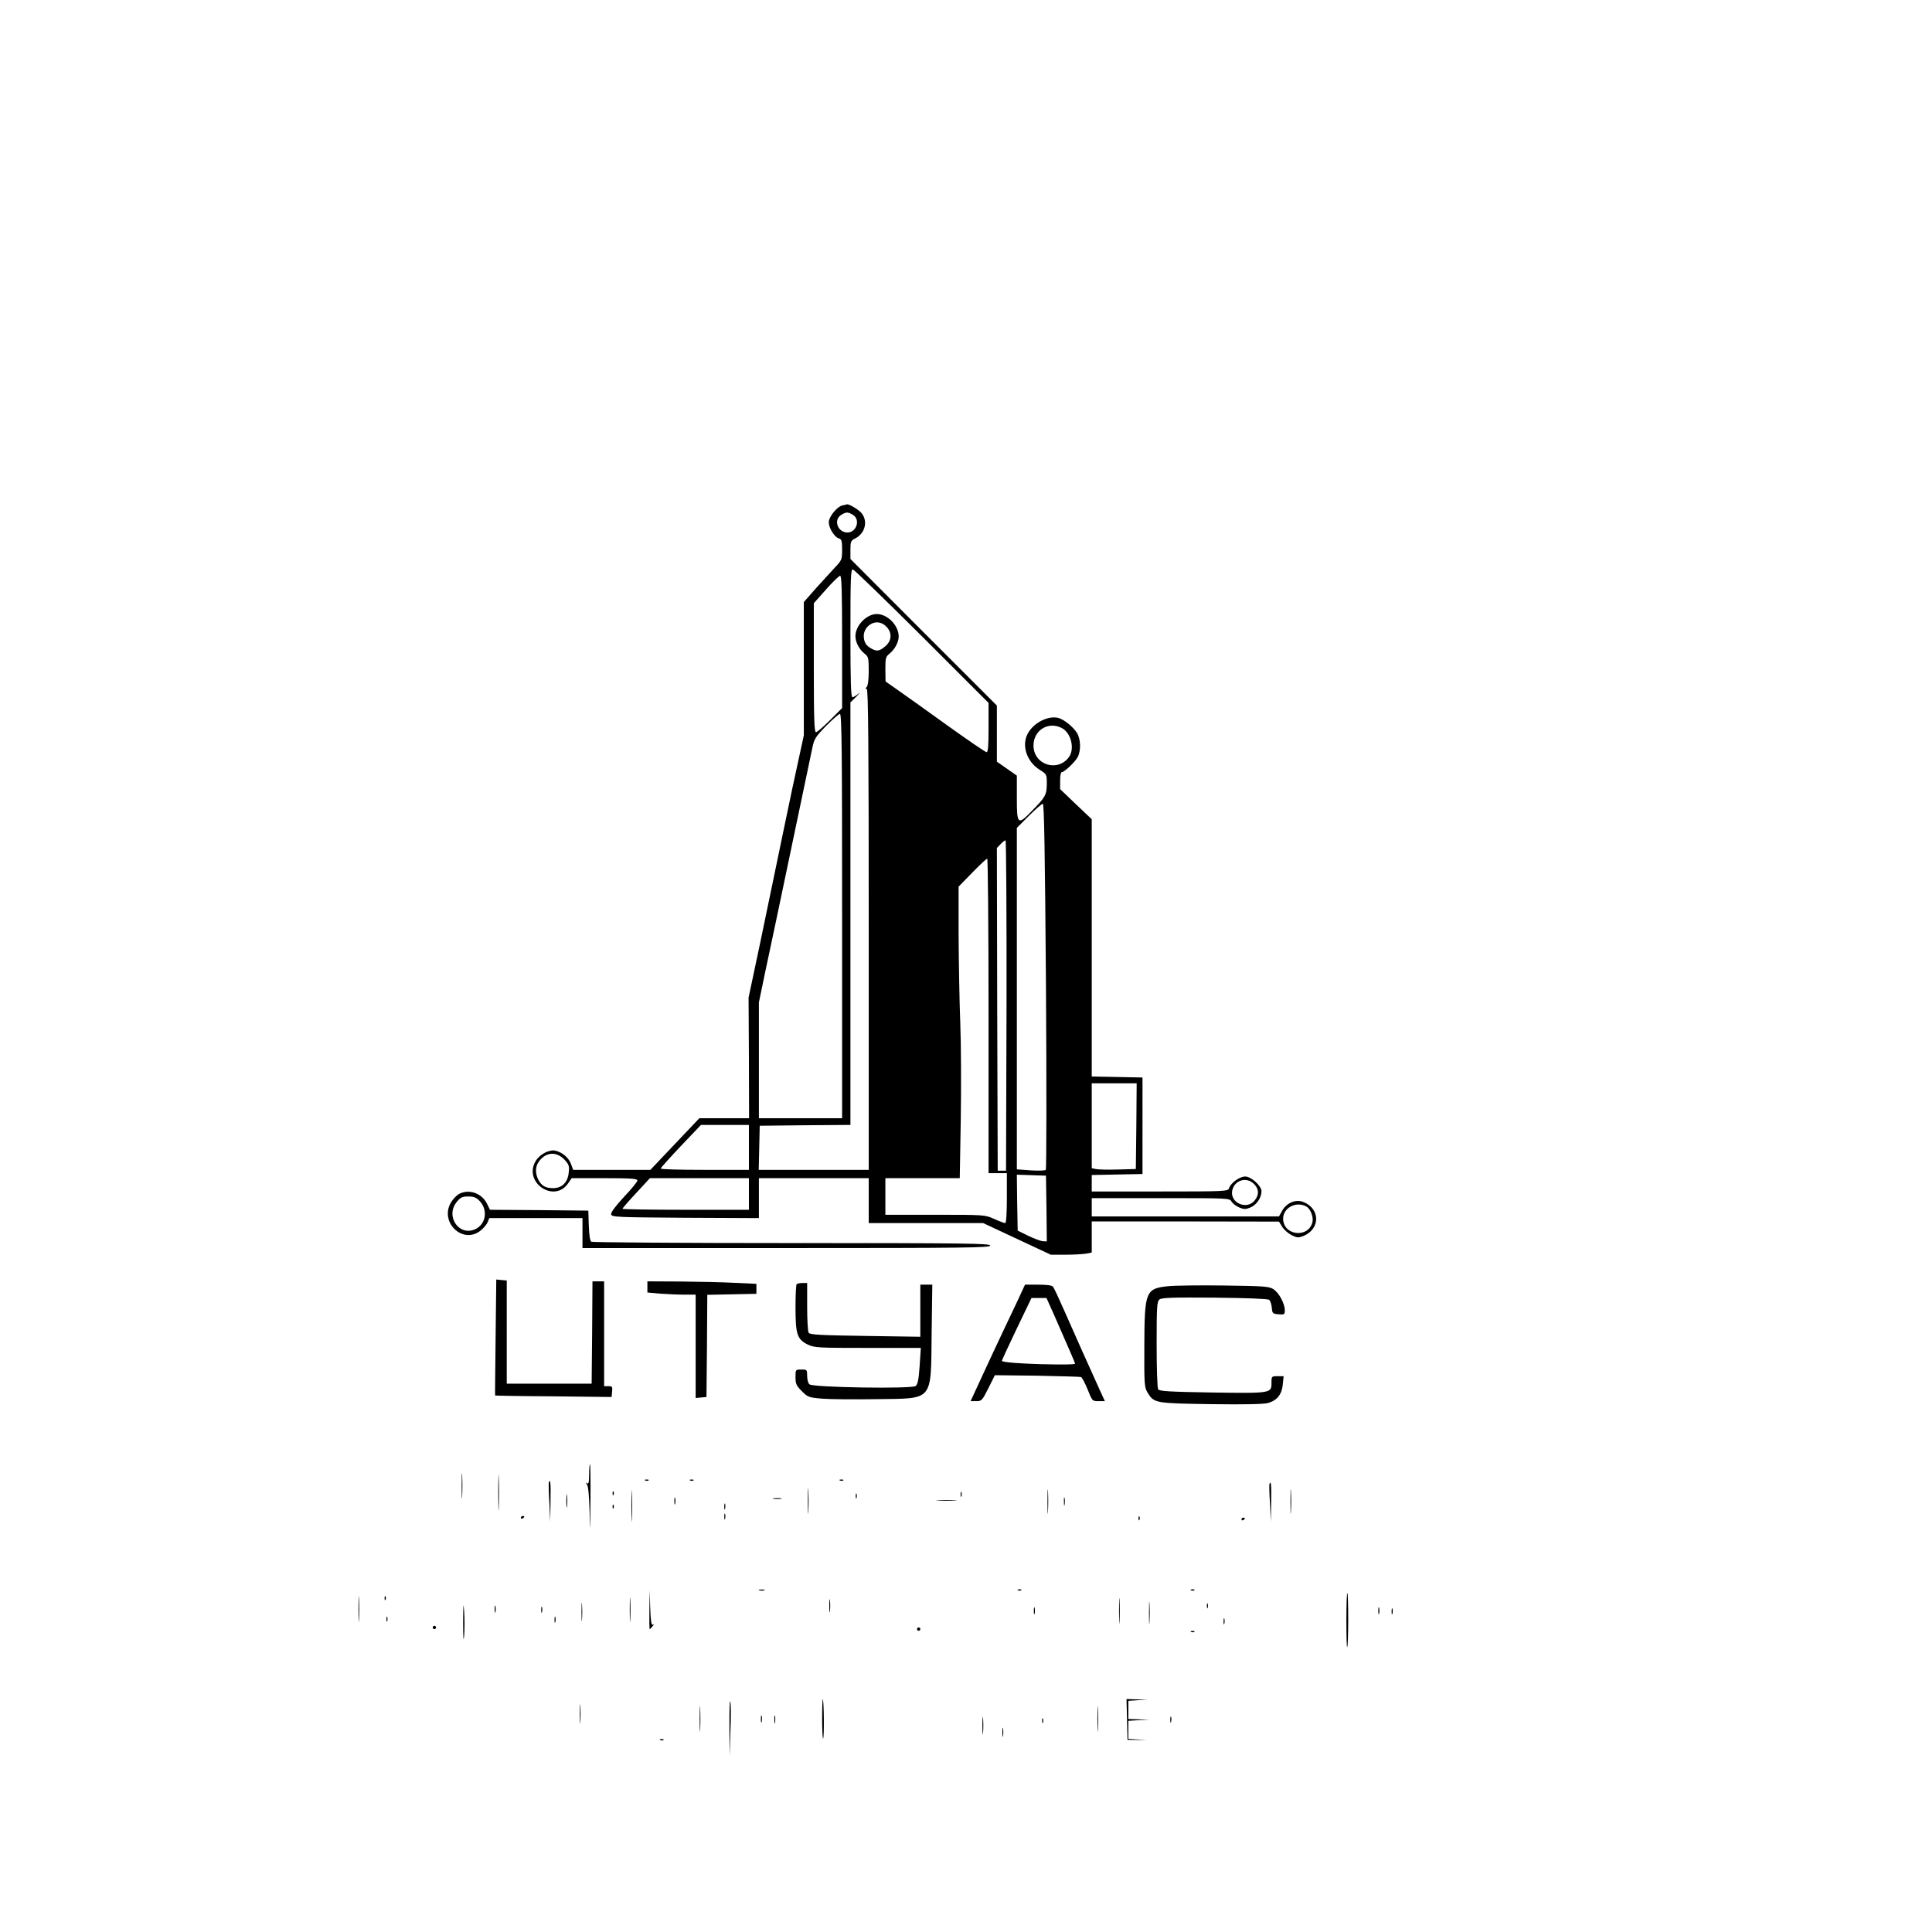
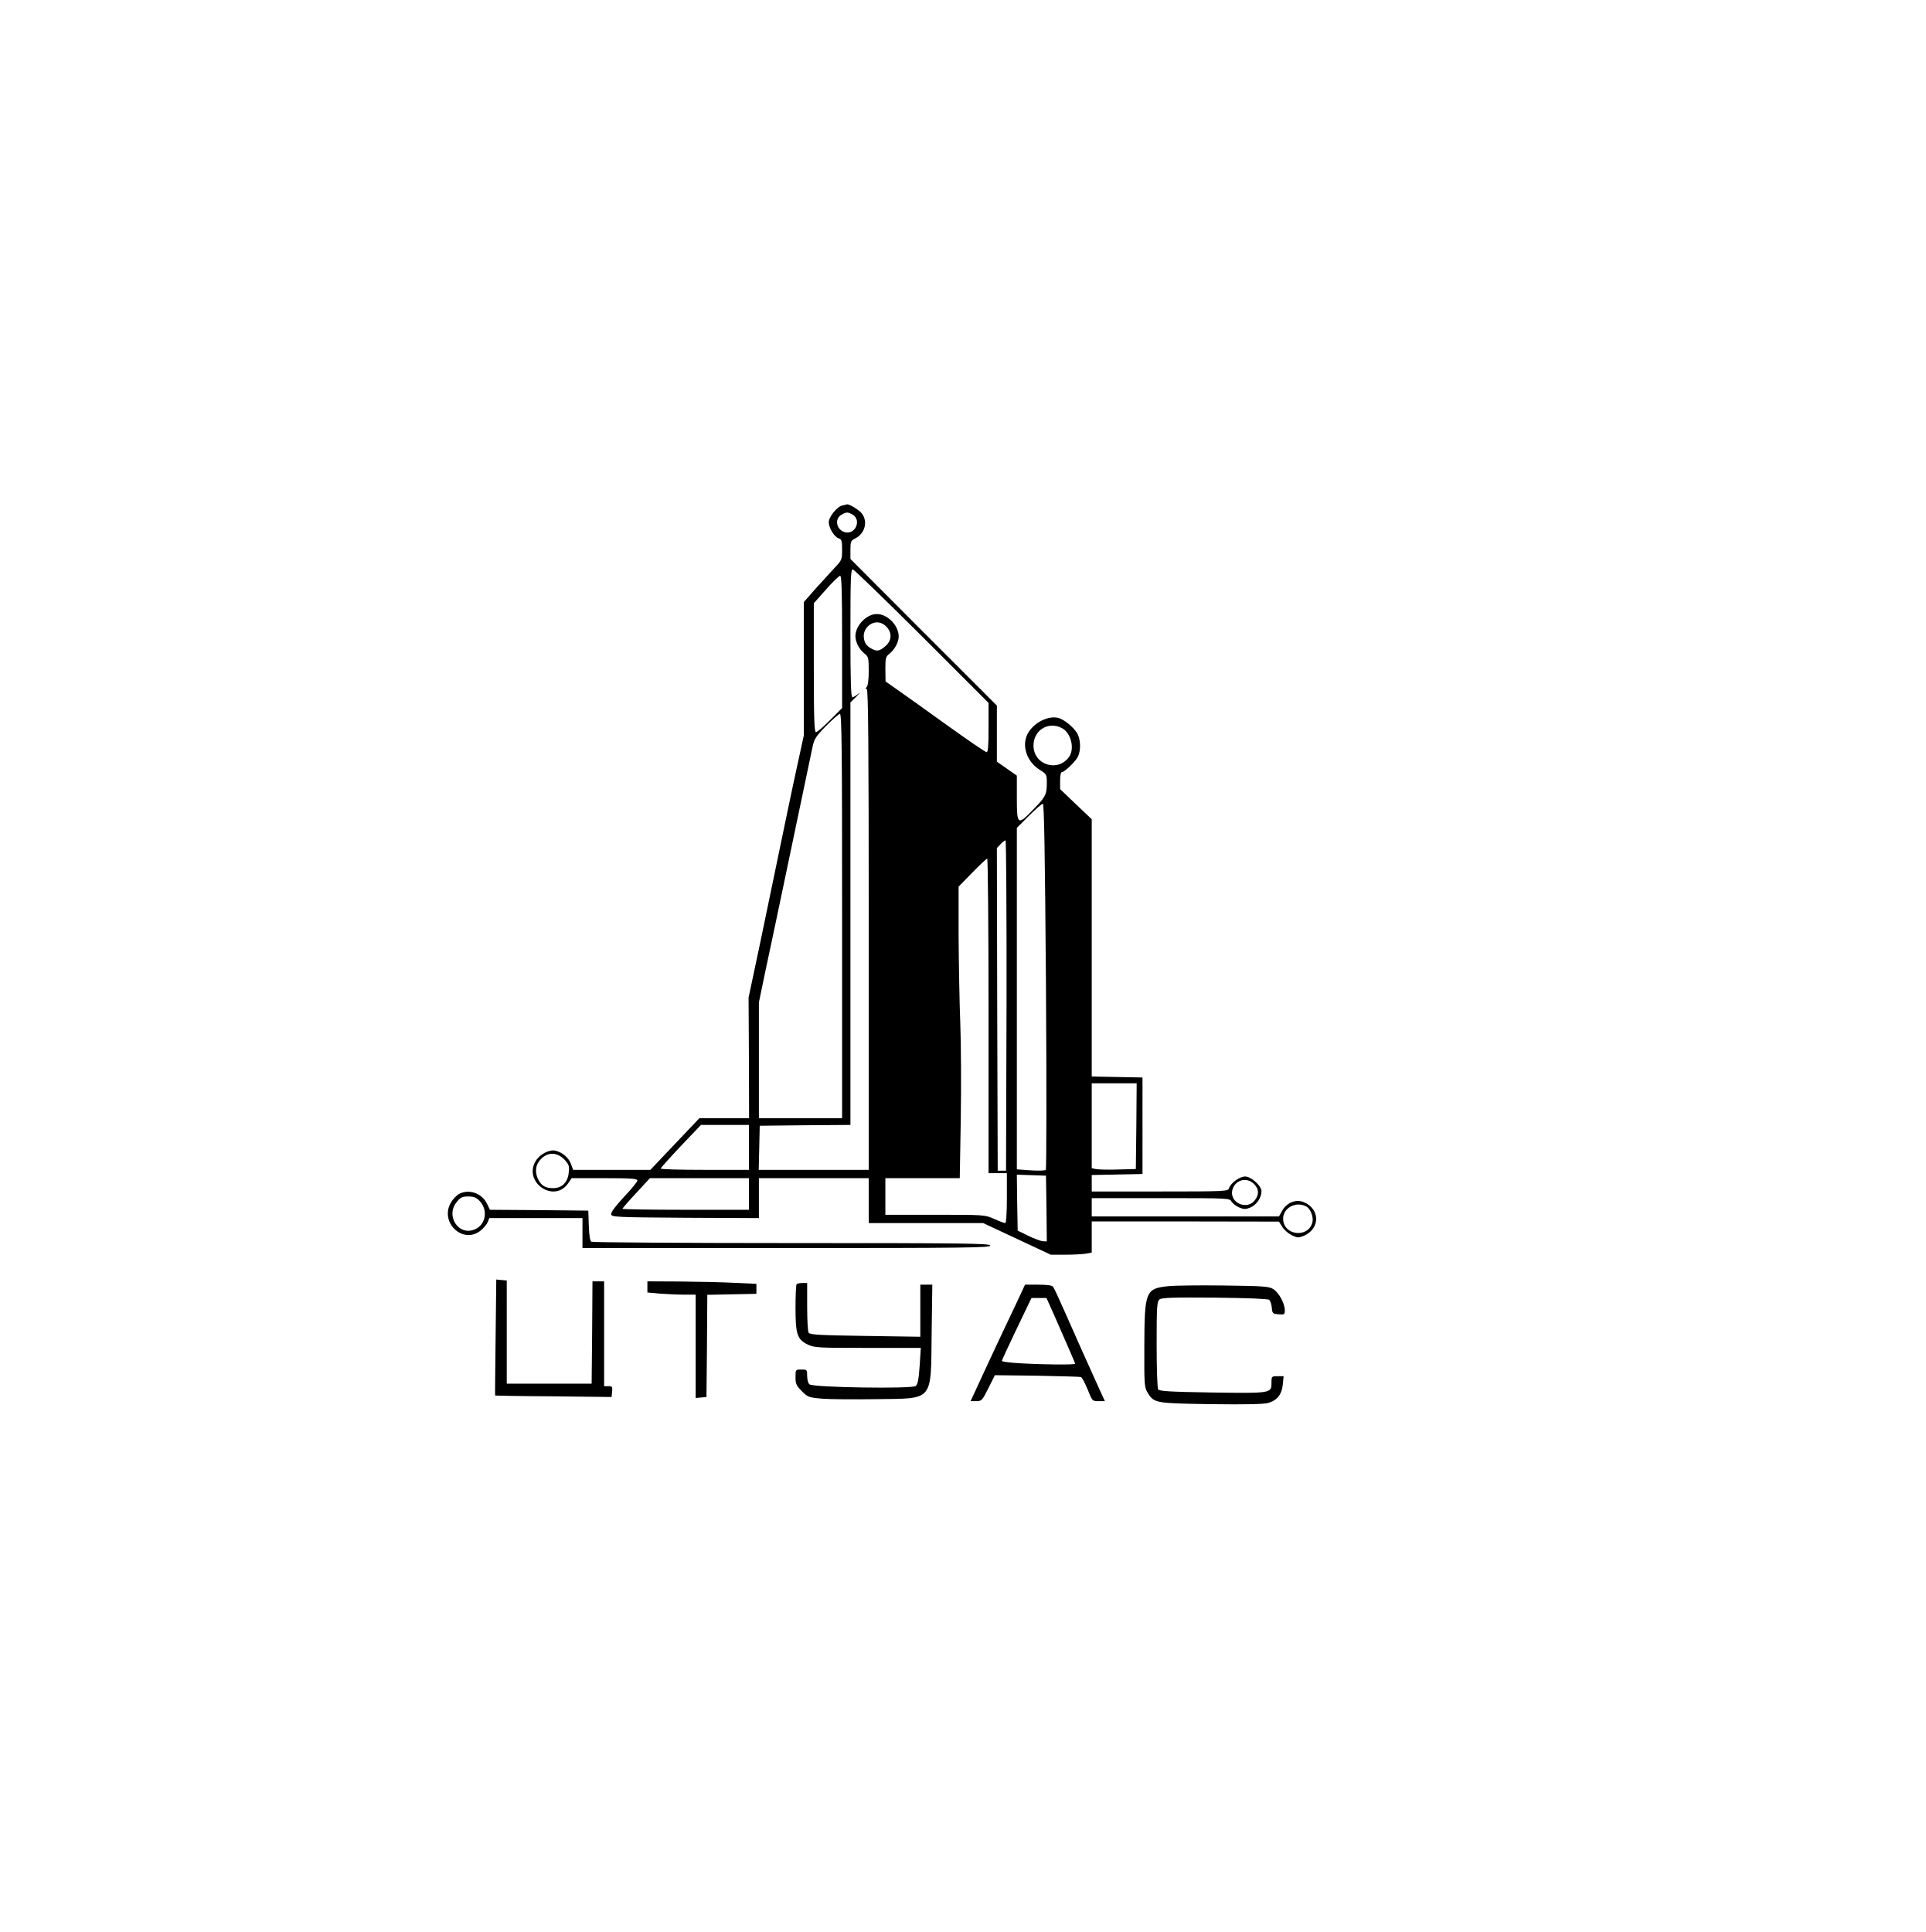
<svg xmlns="http://www.w3.org/2000/svg" version="1.0" width="1157pt" height="1161pt" viewBox="0 0 1157 1161" preserveAspectRatio="xMidYMid meet">
  <g transform="translate(0,1161) scale(0.1,-0.1)" fill="#000000" stroke="none">
    <path d="M5063 8573 c-32 -6 -83 -68 -83 -101 0 -35 33 -88 59 -97 18 -5 21 -14 21 -68 0 -59 -2 -64 -43 -107 -23 -25 -75 -82 -115 -126 l-72 -82 0 -401 0 -400 -30 -138 c-17 -76 -60 -277 -95 -448 -35 -170 -96 -463 -135 -650 l-72 -340 2 -362 1 -363 -149 0 -150 0 -147 -155 -147 -155 -232 0 -232 0 -13 35 c-13 37 -51 70 -93 80 -36 9 -93 -20 -118 -60 -80 -129 111 -260 195 -134 l20 29 198 0 c159 0 197 -3 197 -14 0 -7 -36 -52 -81 -99 -51 -55 -79 -93 -77 -104 3 -17 32 -18 446 -21 l442 -2 0 120 0 120 330 0 330 0 0 -135 0 -135 344 0 344 0 203 -95 203 -95 85 0 c47 0 103 3 124 6 l37 7 0 93 0 94 563 0 562 -1 20 -32 c11 -18 37 -40 57 -50 33 -16 40 -16 71 -4 100 42 101 161 1 203 -47 20 -104 -4 -130 -52 l-19 -34 -562 0 -563 0 0 55 0 55 415 0 c410 0 414 0 425 -21 7 -11 27 -27 46 -35 29 -12 39 -12 68 0 36 15 66 59 66 97 0 33 -62 89 -98 89 -34 0 -87 -39 -97 -70 -6 -19 -18 -20 -416 -20 l-409 0 0 50 0 49 153 3 152 3 0 290 0 290 -152 3 -153 3 0 773 0 773 -95 90 -95 91 0 51 c0 28 4 51 10 51 16 0 80 61 96 91 20 39 18 108 -5 145 -22 35 -74 78 -109 89 -61 18 -153 -28 -188 -96 -36 -71 -4 -166 72 -214 43 -27 44 -29 44 -82 0 -68 -8 -83 -84 -160 -91 -95 -96 -91 -96 71 l0 135 -60 42 -60 42 0 168 0 169 -440 440 -440 441 0 54 c0 50 2 56 30 70 58 30 76 102 38 150 -17 22 -79 59 -90 54 -2 -1 -13 -4 -25 -6z m65 -59 c43 -30 17 -104 -36 -104 -57 0 -85 73 -40 104 12 9 29 16 38 16 9 0 26 -7 38 -16z m412 -728 l400 -400 0 -148 c0 -112 -3 -148 -12 -148 -7 0 -116 75 -243 166 -126 91 -260 186 -297 212 l-67 47 -1 74 c0 66 2 75 25 93 31 25 55 69 55 103 0 67 -67 135 -132 135 -61 0 -128 -69 -128 -133 0 -36 23 -80 55 -105 23 -18 25 -26 25 -104 0 -52 -5 -89 -12 -96 -9 -9 -9 -12 0 -12 9 0 12 -328 12 -1445 l0 -1445 -330 0 -331 0 3 133 3 132 273 3 272 2 0 1270 0 1269 38 37 c20 21 25 28 11 16 -14 -12 -31 -22 -37 -22 -9 0 -12 95 -12 386 0 337 2 385 15 382 8 -2 195 -183 415 -402z m-480 -33 l0 -398 -72 -72 c-40 -40 -78 -73 -85 -73 -10 0 -13 80 -13 388 l0 387 73 82 c39 45 78 82 85 83 9 0 12 -86 12 -397z m265 92 c37 -36 34 -86 -6 -119 -34 -29 -50 -32 -82 -14 -33 17 -46 39 -47 76 0 43 38 82 80 82 19 0 40 -9 55 -25z m-265 -1740 l0 -1215 -250 0 -250 0 0 348 0 348 35 169 c20 94 51 242 70 330 39 184 200 953 217 1035 10 48 19 64 82 128 39 39 76 72 83 72 11 0 13 -237 13 -1215z m1320 1130 c55 -28 79 -123 44 -173 -67 -95 -214 -49 -214 68 0 92 89 147 170 105z m-95 -1551 c4 -603 3 -1100 -1 -1104 -5 -5 -46 -6 -91 -3 l-83 6 0 1026 0 1026 72 72 c40 40 78 73 84 73 8 0 13 -290 19 -1096z m-237 -116 l-3 -993 -25 0 -25 0 -3 969 -2 970 22 23 c12 13 25 23 30 23 4 0 7 -447 6 -992z m-108 -63 l0 -945 55 0 55 0 0 -150 c0 -90 -4 -150 -10 -150 -5 0 -35 11 -66 25 -56 25 -58 25 -355 25 l-299 0 0 110 0 110 223 0 224 0 6 353 c3 193 2 456 -3 582 -5 127 -9 362 -10 524 l0 293 82 84 c45 46 85 84 90 84 4 0 8 -425 8 -945z m888 -662 l-3 -258 -110 -3 c-60 -2 -120 0 -132 3 l-23 5 0 255 0 255 135 0 135 0 -2 -257z m-2328 -128 l0 -135 -265 0 c-146 0 -265 3 -265 8 0 4 54 64 121 135 l121 127 144 0 144 0 0 -135z m-1106 -76 c25 -28 28 -37 23 -78 -6 -57 -41 -91 -93 -91 -46 0 -70 14 -89 50 -21 41 -19 83 6 114 43 55 105 57 153 5z m2894 -291 l2 -198 -22 1 c-13 0 -52 15 -88 32 l-65 32 -3 168 -2 168 87 -3 88 -3 3 -197z m-1788 87 l0 -95 -380 0 c-209 0 -380 3 -380 6 0 3 37 46 83 95 l82 89 298 0 297 0 0 -95z m3035 60 c30 -30 32 -64 4 -99 -47 -59 -149 -15 -135 59 13 63 86 86 131 40z m314 -135 c25 -13 45 -64 37 -95 -25 -98 -176 -80 -176 22 0 65 78 106 139 73z" />
    <path d="M2758 4435 c-14 -8 -36 -30 -47 -49 -74 -120 72 -259 179 -169 17 14 36 37 41 50 l9 23 280 0 280 0 0 -90 0 -90 1225 0 c1082 0 1225 2 1225 15 0 13 -139 15 -1192 15 -656 0 -1198 4 -1205 8 -8 5 -13 41 -15 97 l-3 90 -296 3 -295 2 -17 35 c-31 65 -109 92 -169 60z m124 -42 c51 -54 38 -139 -25 -169 -99 -47 -184 79 -111 165 21 26 33 31 68 31 33 0 48 -6 68 -27z" />
    <path d="M2978 3573 c-2 -191 -4 -349 -3 -349 0 -1 158 -4 350 -5 l350 -4 3 33 c3 29 1 32 -22 32 l-26 0 0 315 0 315 -35 0 -35 0 -2 -307 -3 -308 -255 0 -255 0 0 310 0 310 -32 3 -31 3 -4 -348z" />
    <path d="M3890 3876 l0 -33 77 -7 c42 -3 107 -6 145 -6 l68 0 0 -311 0 -310 33 3 32 3 3 307 2 307 148 3 147 3 0 30 0 30 -130 6 c-71 4 -219 7 -327 8 l-198 1 0 -34z" />
    <path d="M4787 3893 c-4 -3 -7 -67 -7 -141 0 -160 10 -191 74 -222 40 -19 60 -20 361 -20 l318 0 -7 -107 c-6 -84 -11 -111 -24 -122 -23 -18 -615 -9 -638 10 -8 6 -14 29 -14 50 0 38 -1 39 -35 39 -35 0 -35 0 -35 -46 0 -40 5 -51 38 -84 36 -36 41 -38 122 -45 47 -4 193 -5 325 -3 348 5 328 -19 333 396 l4 292 -36 0 -36 0 0 -156 0 -157 -331 5 c-270 4 -332 7 -340 19 -5 8 -9 78 -9 157 l0 142 -28 0 c-16 0 -32 -3 -35 -7z" />
    <path d="M6115 3795 c-25 -52 -66 -139 -91 -192 -26 -54 -79 -169 -119 -255 l-73 -158 34 0 c32 0 36 4 73 78 l39 78 254 -3 c139 -3 258 -6 263 -8 6 -1 24 -35 40 -74 28 -70 28 -71 66 -71 l38 0 -29 63 c-47 103 -164 364 -220 492 -29 66 -57 126 -63 133 -6 8 -37 12 -89 12 l-79 0 -44 -95z m221 -92 c86 -196 124 -283 124 -288 0 -7 -176 -6 -318 2 -67 3 -122 10 -122 15 0 4 40 91 89 193 l89 185 45 0 45 0 48 -107z" />
    <path d="M7020 3881 c-136 -14 -143 -31 -144 -356 -1 -242 0 -251 21 -286 38 -61 46 -62 382 -67 202 -3 317 0 341 7 54 16 82 51 88 111 l5 50 -37 0 c-35 0 -36 -1 -36 -40 0 -63 -2 -63 -358 -58 -254 4 -316 8 -323 19 -5 8 -9 129 -9 270 0 227 2 258 17 270 13 11 76 13 332 11 199 -2 319 -7 327 -13 7 -6 14 -27 16 -47 3 -35 5 -37 41 -40 34 -3 37 -1 37 24 0 42 -36 107 -70 128 -27 16 -62 18 -298 21 -147 2 -296 0 -332 -4z" />
-     <path d="M2994 2640 c0 -96 2 -136 3 -87 2 48 2 126 0 175 -1 48 -3 8 -3 -88z" />
-     <path d="M3540 2749 c0 -45 -3 -58 -12 -53 -10 6 -10 5 -1 -7 8 -10 13 -67 16 -170 2 -131 3 -121 5 69 1 122 0 222 -3 222 -3 0 -5 -27 -5 -61z" />
-     <path d="M2774 2680 c0 -69 1 -97 3 -62 2 34 2 90 0 125 -2 34 -3 6 -3 -63z" />
-     <path d="M3878 2713 c7 -3 16 -2 19 1 4 3 -2 6 -13 5 -11 0 -14 -3 -6 -6z" />
-     <path d="M4148 2713 c7 -3 16 -2 19 1 4 3 -2 6 -13 5 -11 0 -14 -3 -6 -6z" />
-     <path d="M5048 2713 c7 -3 16 -2 19 1 4 3 -2 6 -13 5 -11 0 -14 -3 -6 -6z" />
-     <path d="M3298 2703 c-2 -5 -1 -60 3 -123 l5 -115 2 123 c2 110 -1 137 -10 115z" />
-     <path d="M3794 2560 c0 -85 2 -120 3 -77 2 42 2 112 0 155 -1 42 -3 7 -3 -78z" />
-     <path d="M4854 2590 c0 -69 1 -97 3 -62 2 34 2 90 0 125 -2 34 -3 6 -3 -63z" />
-     <path d="M6294 2585 c0 -66 1 -92 3 -57 2 34 2 88 0 120 -2 31 -3 3 -3 -63z" />
-     <path d="M7628 2693 c-2 -5 -1 -57 3 -118 l5 -110 2 118 c2 105 -1 132 -10 110z" />
-     <path d="M7754 2585 c0 -66 1 -92 3 -57 2 34 2 88 0 120 -2 31 -3 3 -3 -63z" />
-     <path d="M3403 2590 c0 -36 2 -50 4 -32 2 17 2 47 0 65 -2 17 -4 3 -4 -33z" />
-     <path d="M3681 2634 c0 -11 3 -14 6 -6 3 7 2 16 -1 19 -3 4 -6 -2 -5 -13z" />
-     <path d="M5772 2630 c0 -14 2 -19 5 -12 2 6 2 18 0 25 -3 6 -5 1 -5 -13z" />
-     <path d="M5142 2620 c0 -14 2 -19 5 -12 2 6 2 18 0 25 -3 6 -5 1 -5 -13z" />
-     <path d="M4052 2590 c0 -19 2 -27 5 -17 2 9 2 25 0 35 -3 9 -5 1 -5 -18z" />
-     <path d="M6393 2585 c0 -22 2 -30 4 -17 2 12 2 30 0 40 -3 9 -5 -1 -4 -23z" />
-     <path d="M4648 2603 c12 -2 32 -2 45 0 12 2 2 4 -23 4 -25 0 -35 -2 -22 -4z" />
-     <path d="M5638 2593 c29 -2 74 -2 100 0 26 2 2 3 -53 3 -55 0 -76 -1 -47 -3z" />
-     <path d="M4352 2555 c0 -16 2 -22 5 -12 2 9 2 23 0 30 -3 6 -5 -1 -5 -18z" />
-     <path d="M3681 2554 c0 -11 3 -14 6 -6 3 7 2 16 -1 19 -3 4 -6 -2 -5 -13z" />
-     <path d="M4352 2495 c0 -16 2 -22 5 -12 2 9 2 23 0 30 -3 6 -5 -1 -5 -18z" />
-     <path d="M3130 2489 c0 -5 5 -7 10 -4 6 3 10 8 10 11 0 2 -4 4 -10 4 -5 0 -10 -5 -10 -11z" />
-     <path d="M6841 2484 c0 -11 3 -14 6 -6 3 7 2 16 -1 19 -3 4 -6 -2 -5 -13z" />
-     <path d="M7460 2479 c0 -5 5 -7 10 -4 6 3 10 8 10 11 0 2 -4 4 -10 4 -5 0 -10 -5 -10 -11z" />
-     <path d="M2154 1940 c0 -69 1 -97 3 -62 2 34 2 90 0 125 -2 34 -3 6 -3 -63z" />
-     <path d="M4563 2053 c9 -2 23 -2 30 0 6 3 -1 5 -18 5 -16 0 -22 -2 -12 -5z" />
-     <path d="M6118 2053 c7 -3 16 -2 19 1 4 3 -2 6 -13 5 -11 0 -14 -3 -6 -6z" />
-     <path d="M7158 2053 c7 -3 16 -2 19 1 4 3 -2 6 -13 5 -11 0 -14 -3 -6 -6z" />
-     <path d="M3784 1935 c0 -66 1 -92 3 -57 2 34 2 88 0 120 -2 31 -3 3 -3 -63z" />
-     <path d="M3902 1938 c-1 -65 0 -118 2 -118 2 0 10 8 17 17 9 11 9 14 2 10 -9 -6 -13 19 -16 100 l-3 108 -2 -117z" />
-     <path d="M6724 1930 c0 -69 1 -97 3 -62 2 34 2 90 0 125 -2 34 -3 6 -3 -63z" />
-     <path d="M8090 1875 c0 -93 2 -166 5 -163 8 7 8 318 1 325 -3 4 -6 -69 -6 -162z" />
-     <path d="M2311 2004 c0 -11 3 -14 6 -6 3 7 2 16 -1 19 -3 4 -6 -2 -5 -13z" />
-     <path d="M4983 1960 c0 -36 2 -50 4 -32 2 17 2 47 0 65 -2 17 -4 3 -4 -33z" />
-     <path d="M6904 1915 c0 -60 1 -84 3 -52 2 32 2 81 0 110 -2 29 -3 3 -3 -58z" />
-     <path d="M3494 1925 c0 -49 1 -71 3 -48 2 23 2 64 0 90 -2 26 -3 8 -3 -42z" />
-     <path d="M2783 1860 c0 -97 2 -123 6 -79 3 37 3 102 0 145 -4 61 -6 46 -6 -66z" />
-     <path d="M7252 1960 c0 -14 2 -19 5 -12 2 6 2 18 0 25 -3 6 -5 1 -5 -13z" />
-     <path d="M2972 1940 c0 -19 2 -27 5 -17 2 9 2 25 0 35 -3 9 -5 1 -5 -18z" />
-     <path d="M3252 1935 c0 -16 2 -22 5 -12 2 9 2 23 0 30 -3 6 -5 -1 -5 -18z" />
-     <path d="M6212 1930 c0 -19 2 -27 5 -17 2 9 2 25 0 35 -3 9 -5 1 -5 -18z" />
-     <path d="M8282 1930 c0 -19 2 -27 5 -17 2 9 2 25 0 35 -3 9 -5 1 -5 -18z" />
-     <path d="M8362 1925 c0 -16 2 -22 5 -12 2 9 2 23 0 30 -3 6 -5 -1 -5 -18z" />
-     <path d="M2322 1880 c0 -14 2 -19 5 -12 2 6 2 18 0 25 -3 6 -5 1 -5 -13z" />
-     <path d="M3332 1875 c0 -16 2 -22 5 -12 2 9 2 23 0 30 -3 6 -5 -1 -5 -18z" />
-     <path d="M7352 1865 c0 -16 2 -22 5 -12 2 9 2 23 0 30 -3 6 -5 -1 -5 -18z" />
-     <path d="M2600 1830 c0 -5 5 -10 10 -10 6 0 10 5 10 10 0 6 -4 10 -10 10 -5 0 -10 -4 -10 -10z" />
-     <path d="M5510 1820 c0 -5 5 -10 10 -10 6 0 10 5 10 10 0 6 -4 10 -10 10 -5 0 -10 -4 -10 -10z" />
-     <path d="M7158 1803 c7 -3 16 -2 19 1 4 3 -2 6 -13 5 -11 0 -14 -3 -6 -6z" />
-     <path d="M3484 1310 c0 -52 1 -74 3 -47 2 26 2 68 0 95 -2 26 -3 4 -3 -48z" />
-     <path d="M4204 1280 c0 -69 1 -97 3 -62 2 34 2 90 0 125 -2 34 -3 6 -3 -63z" />
-     <path d="M4383 1230 l1 -175 5 155 c4 85 3 164 -1 175 -4 11 -6 -59 -5 -155z" />
-     <path d="M4940 1280 c0 -68 3 -121 6 -117 7 7 5 229 -2 236 -2 2 -4 -51 -4 -119z" />
-     <path d="M6594 1280 c0 -69 1 -97 3 -62 2 34 2 90 0 125 -2 34 -3 6 -3 -63z" />
-     <path d="M6772 1278 l3 -123 58 -1 57 -1 -55 4 -55 4 0 54 0 54 63 4 62 3 -62 2 -63 2 0 55 0 54 58 4 57 3 -63 2 -63 2 3 -122z" />
-     <path d="M5903 1240 c0 -47 2 -66 4 -42 2 23 2 61 0 85 -2 23 -4 4 -4 -43z" />
-     <path d="M4572 1280 c0 -19 2 -27 5 -17 2 9 2 25 0 35 -3 9 -5 1 -5 -18z" />
-     <path d="M4653 1275 c0 -22 2 -30 4 -17 2 12 2 30 0 40 -3 9 -5 -1 -4 -23z" />
-     <path d="M7032 1275 c0 -16 2 -22 5 -12 2 9 2 23 0 30 -3 6 -5 -1 -5 -18z" />
-     <path d="M6262 1270 c0 -14 2 -19 5 -12 2 6 2 18 0 25 -3 6 -5 1 -5 -13z" />
-     <path d="M6023 1200 c0 -25 2 -35 4 -22 2 12 2 32 0 45 -2 12 -4 2 -4 -23z" />
-     <path d="M3968 1153 c7 -3 16 -2 19 1 4 3 -2 6 -13 5 -11 0 -14 -3 -6 -6z" />
  </g>
</svg>
